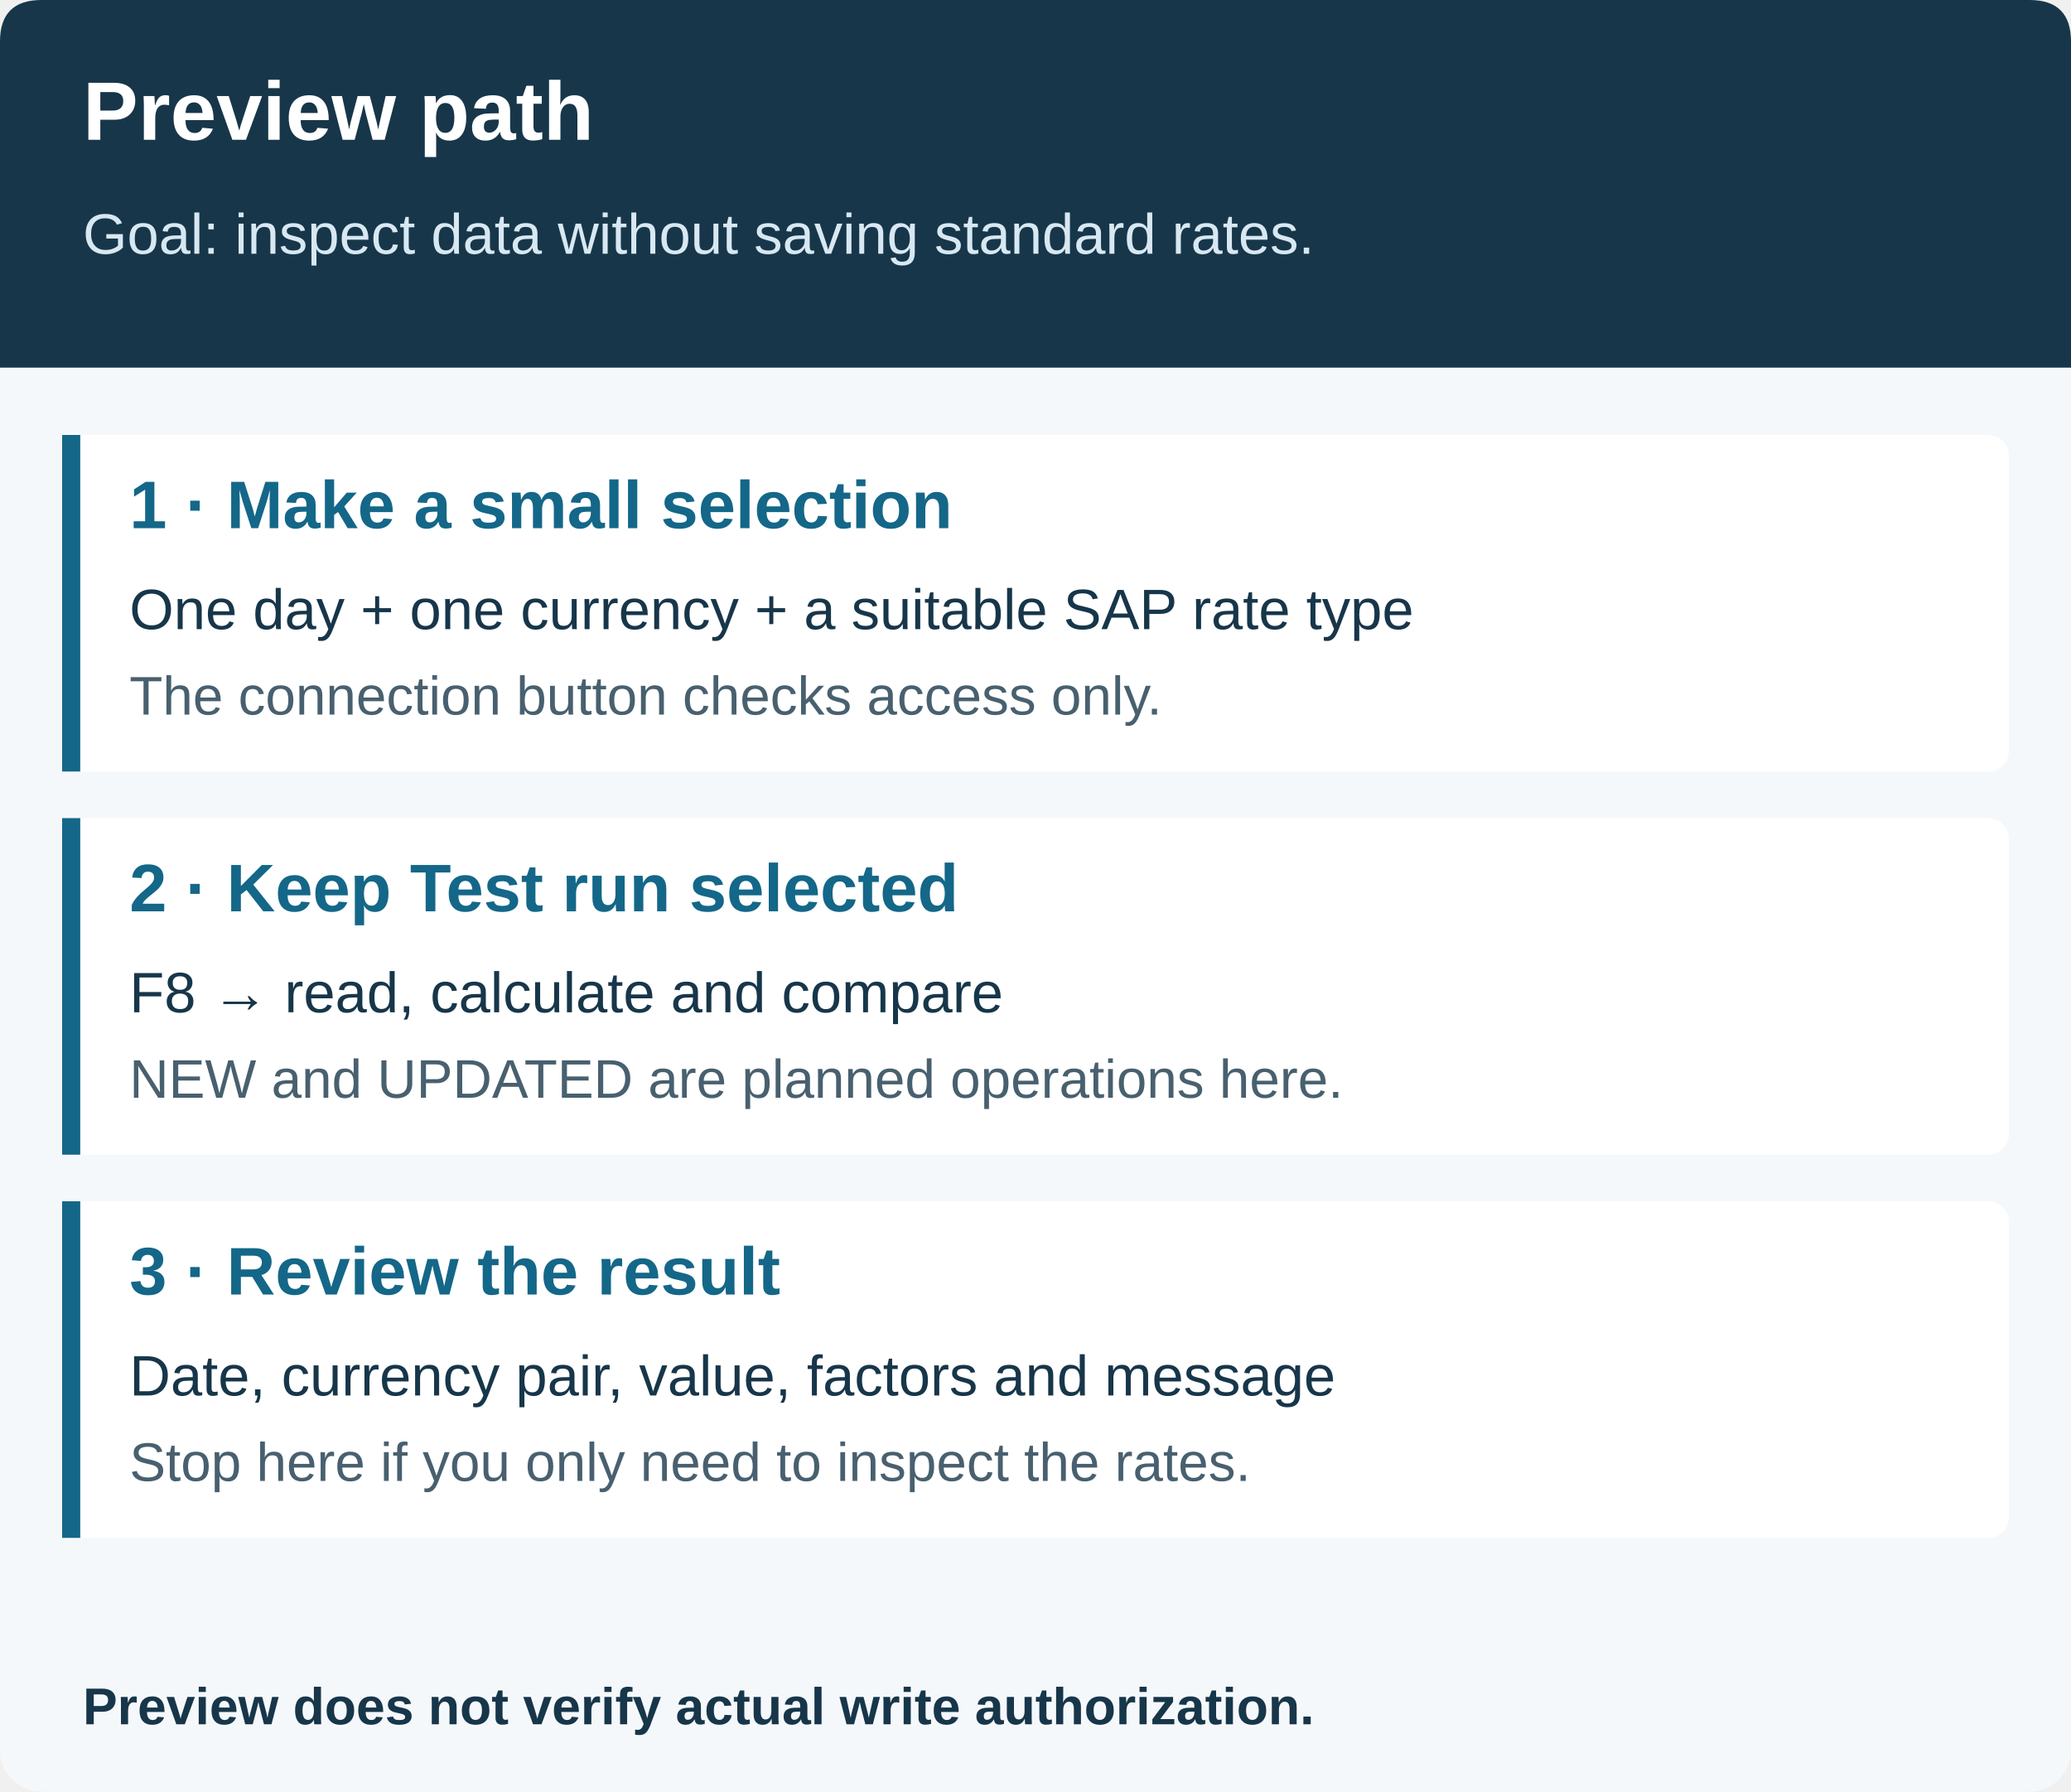
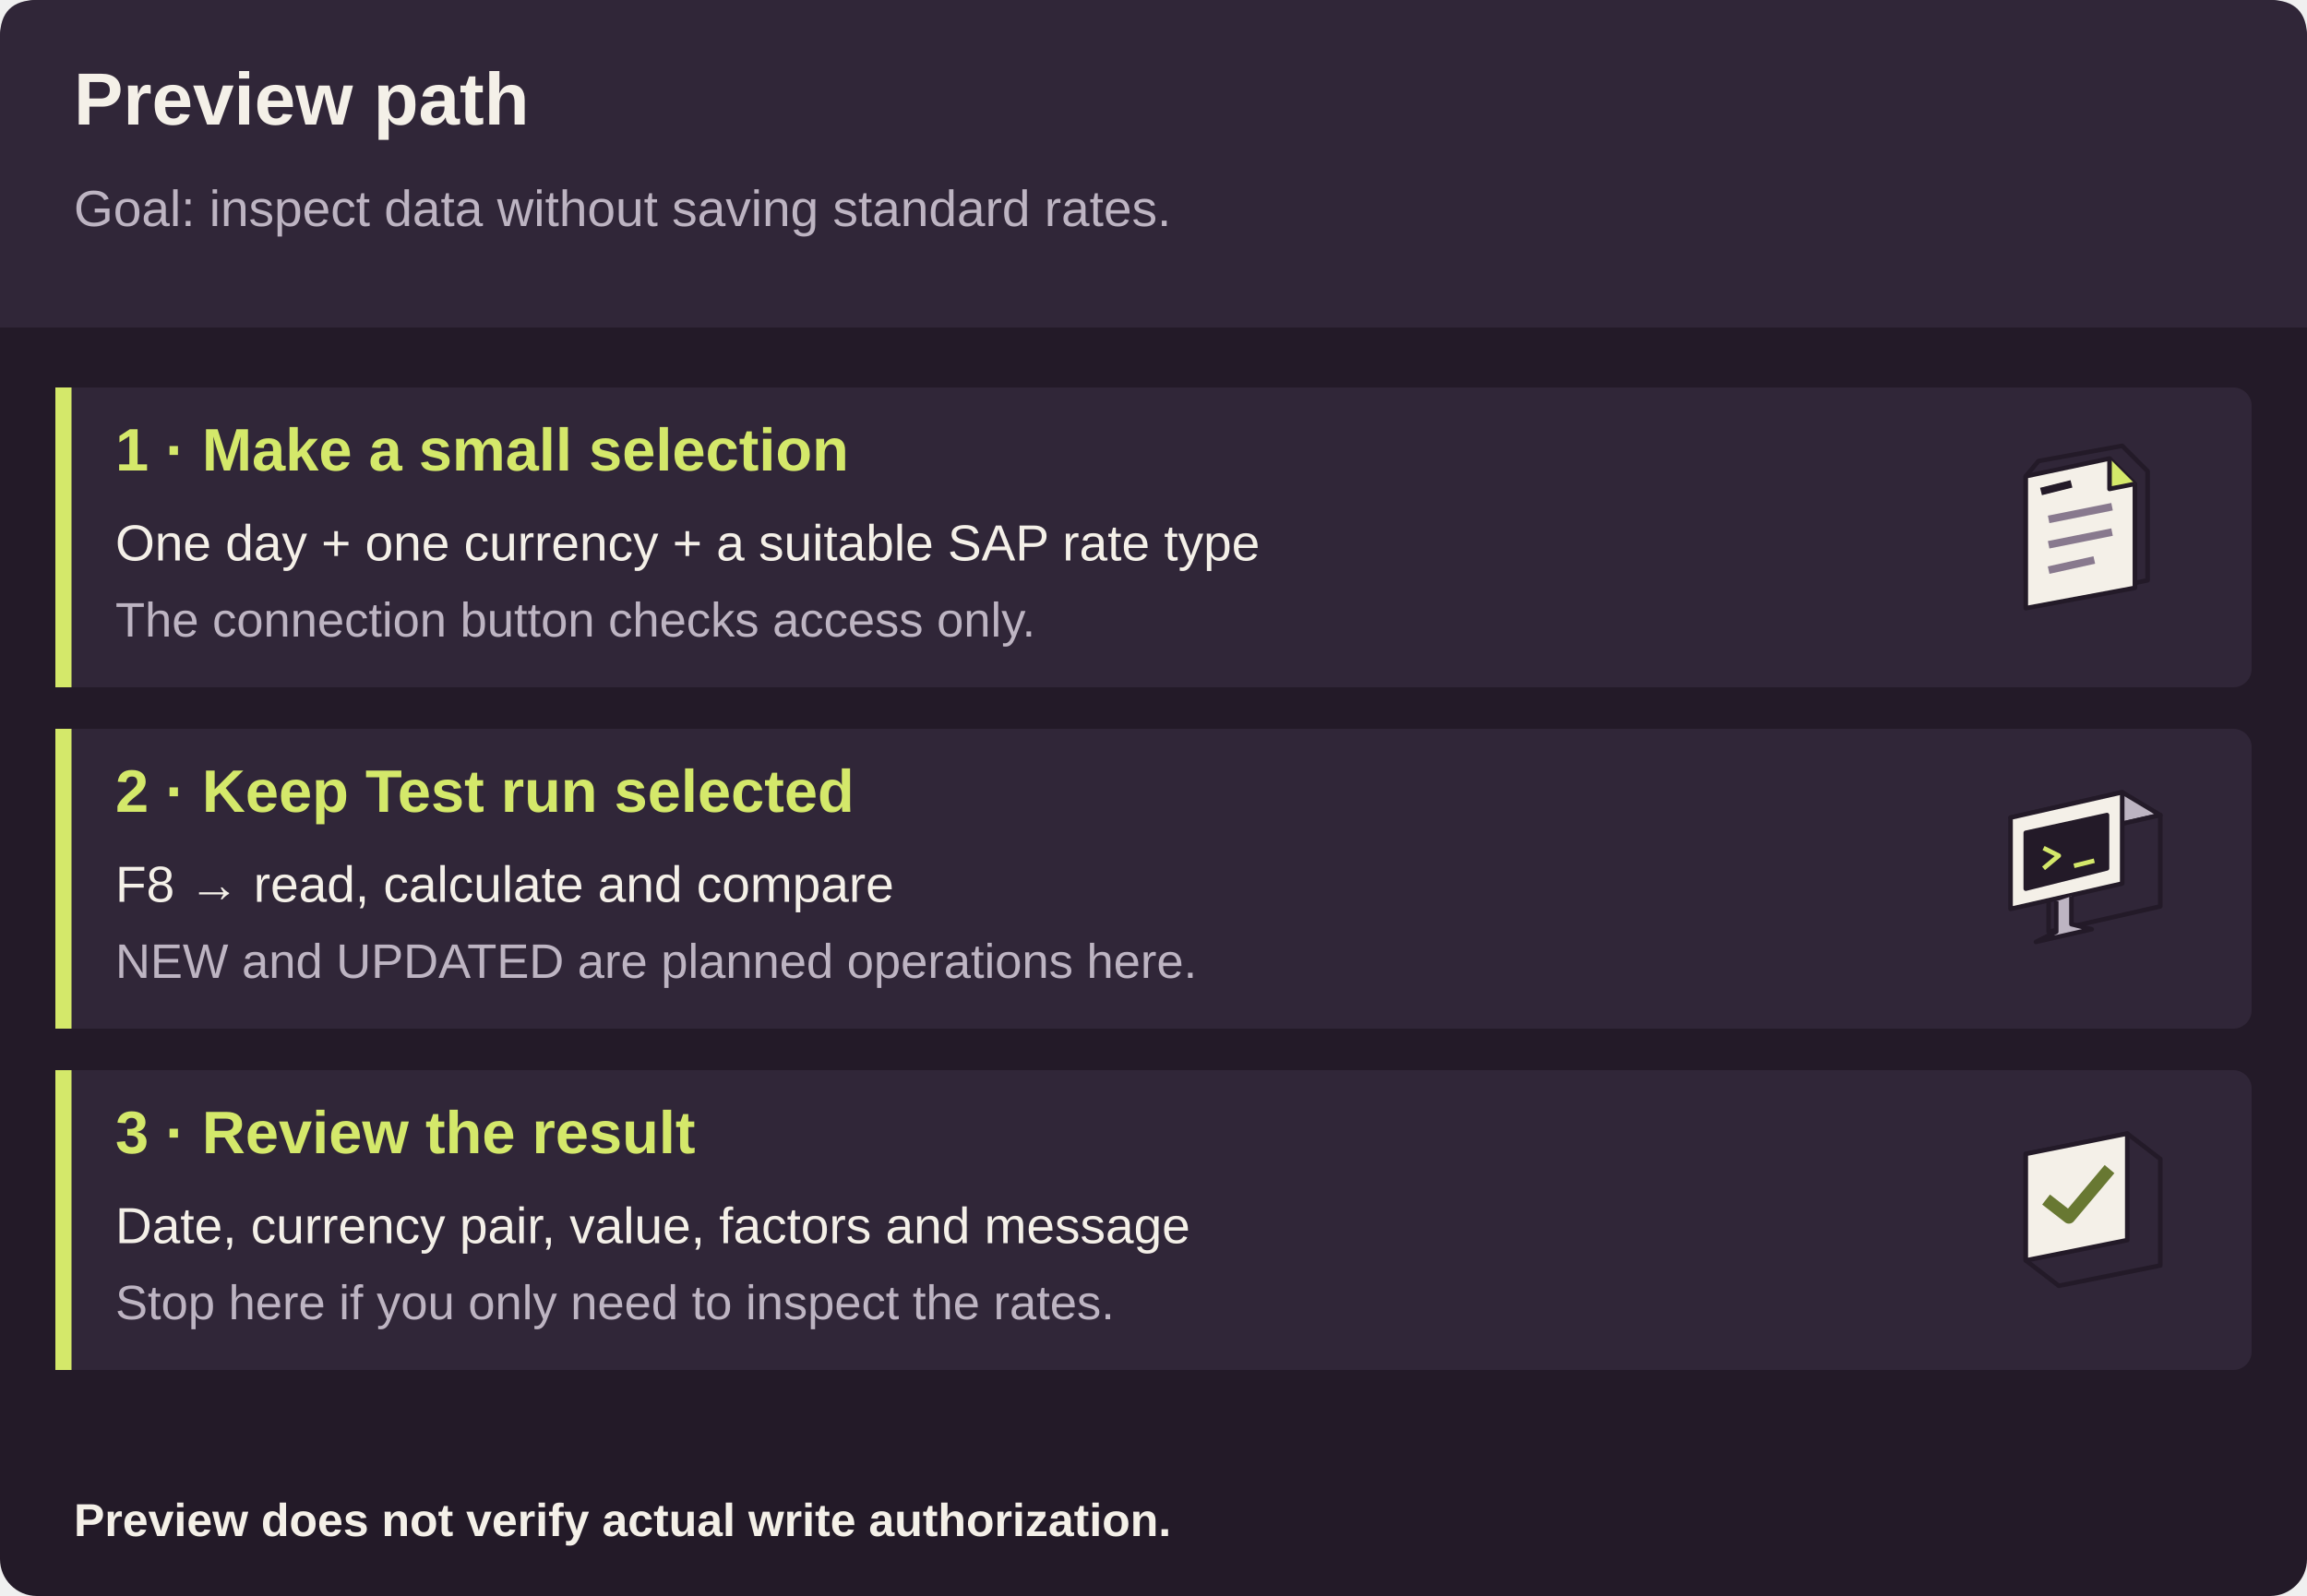
- <svg xmlns="http://www.w3.org/2000/svg" width="800" height="692" viewBox="0 0 800 692" role="img" aria-labelledby="title desc">
-   <rect width="800" height="692" rx="16" fill="#F5F8FB" />
+ <svg xmlns="http://www.w3.org/2000/svg" width="1000" height="692" viewBox="0 0 1000 692" role="img" aria-labelledby="title desc">
+   <rect width="1000" height="692" rx="16" fill="#231A28" />
  <g font-family="Segoe UI, Arial, sans-serif">
-     <path d="M16 0H784Q800 0 800 16V142H0V16Q0 0 16 0" fill="#17364A" />
-     <text x="32" y="54" font-size="32" fill="#FFFFFF" font-weight="700">
+     <path d="M16 0H984Q1000 0 1000 16V142H0V16Q0 0 16 0" fill="#302638" />
+     <text x="32" y="54" font-size="32" fill="#F4F0E8" font-weight="700">
      <tspan x="32" dy="0">Preview path</tspan>
    </text>
-     <text x="32" y="98" font-size="22" fill="#D8E8F2" font-weight="400">
+     <text x="32" y="98" font-size="22" fill="#BDB4C2" font-weight="400">
      <tspan x="32" dy="0">Goal: inspect data without saving standard rates.</tspan>
    </text>
-     <rect x="24" y="168" width="752" height="130" rx="8" fill="#FFFFFF" />
-     <rect x="24" y="168" width="7" height="130" fill="#146788" />
-     <text x="50" y="204" font-size="26" fill="#146788" font-weight="700">
+     <rect x="24" y="168" width="952" height="130" rx="8" fill="#302638" />
+     <rect x="24" y="168" width="7" height="130" fill="#D4E86A" />
+     <text x="50" y="204" font-size="26" fill="#D4E86A" font-weight="700">
      <tspan x="50" dy="0">1 · Make a small selection</tspan>
    </text>
-     <text x="50" y="243" font-size="22" fill="#17364A" font-weight="400">
+     <text x="50" y="243" font-size="22" fill="#F4F0E8" font-weight="400">
      <tspan x="50" dy="0">One day + one currency + a suitable SAP rate type</tspan>
    </text>
-     <text x="50" y="276" font-size="21" fill="#48606F" font-weight="400">
+     <text x="50" y="276" font-size="21" fill="#BDB4C2" font-weight="400">
      <tspan x="50" dy="0">The connection button checks access only.</tspan>
    </text>
-     <rect x="24" y="316" width="752" height="130" rx="8" fill="#FFFFFF" />
-     <rect x="24" y="316" width="7" height="130" fill="#146788" />
-     <text x="50" y="352" font-size="26" fill="#146788" font-weight="700">
+     <rect x="24" y="316" width="952" height="130" rx="8" fill="#302638" />
+     <rect x="24" y="316" width="7" height="130" fill="#D4E86A" />
+     <text x="50" y="352" font-size="26" fill="#D4E86A" font-weight="700">
      <tspan x="50" dy="0">2 · Keep Test run selected</tspan>
    </text>
-     <text x="50" y="391" font-size="22" fill="#17364A" font-weight="400">
+     <text x="50" y="391" font-size="22" fill="#F4F0E8" font-weight="400">
      <tspan x="50" dy="0">F8 → read, calculate and compare</tspan>
    </text>
-     <text x="50" y="424" font-size="21" fill="#48606F" font-weight="400">
+     <text x="50" y="424" font-size="21" fill="#BDB4C2" font-weight="400">
      <tspan x="50" dy="0">NEW and UPDATED are planned operations here.</tspan>
    </text>
-     <rect x="24" y="464" width="752" height="130" rx="8" fill="#FFFFFF" />
-     <rect x="24" y="464" width="7" height="130" fill="#146788" />
-     <text x="50" y="500" font-size="26" fill="#146788" font-weight="700">
+     <rect x="24" y="464" width="952" height="130" rx="8" fill="#302638" />
+     <rect x="24" y="464" width="7" height="130" fill="#D4E86A" />
+     <text x="50" y="500" font-size="26" fill="#D4E86A" font-weight="700">
      <tspan x="50" dy="0">3 · Review the result</tspan>
    </text>
-     <text x="50" y="539" font-size="22" fill="#17364A" font-weight="400">
+     <text x="50" y="539" font-size="22" fill="#F4F0E8" font-weight="400">
      <tspan x="50" dy="0">Date, currency pair, value, factors and message</tspan>
    </text>
-     <text x="50" y="572" font-size="21" fill="#48606F" font-weight="400">
+     <text x="50" y="572" font-size="21" fill="#BDB4C2" font-weight="400">
      <tspan x="50" dy="0">Stop here if you only need to inspect the rates.</tspan>
    </text>
-     <text x="32" y="666" font-size="20" fill="#17364A" font-weight="600">
+     <text x="32" y="666" font-size="20" fill="#F4F0E8" font-weight="600">
      <tspan x="32" dy="0">Preview does not verify actual write authorization.</tspan>
    </text>
  </g>
+   <g transform="translate(866 190) scale(1.1)" stroke="#231A28" stroke-width="1.8" stroke-linejoin="round">
+     <path d="M16 9 49 3 59 13V56L21 64 11 56V15Z" fill="#302638" />
+     <path d="M11 15 44 8 54 18V59L11 67Z" fill="#F4F0E8" />
+     <path d="m44 8 0 12 10-2" fill="#D4E86A" />
+     <path d="m20 32 25-5m-25 15 25-5m-25 15 18-4" stroke="#88798E" stroke-width="3" />
+     <path d="m17 21 12-3" stroke="#231A28" stroke-width="3" />
+   </g>
+   <g transform="translate(866 338) scale(1.1)" stroke="#231A28" stroke-width="1.8" stroke-linejoin="round">
+     <path d="M5 15 49 5 64 14 20 24Z" fill="#BDB4C2" />
+     <path d="M20 24 64 14V50L20 60Z" fill="#302638" />
+     <path d="M5 15 49 5V41L5 51Z" fill="#F4F0E8" />
+     <path d="M11 21 43 14V35L11 43Z" fill="#231A28" />
+     <path d="m18 27 6 3-6 5m12-1 8-2" fill="none" stroke="#D4E86A" />
+     <path d="M23 48v12l-8 4 22-5-8-2V46" fill="#BDB4C2" />
+   </g>
+   <g transform="translate(866 486) scale(1.1)" stroke="#231A28" stroke-width="1.8" stroke-linejoin="round">
+     <path d="m11 13 40-8 13 10v42l-40 8-13-10Z" fill="#302638" />
+     <path d="m11 13 40-8v42l-40 8Z" fill="#F4F0E8" />
+     <path d="m19 31 9 7 16-19" fill="none" stroke="#687832" stroke-width="5" />
+   </g>
</svg>
